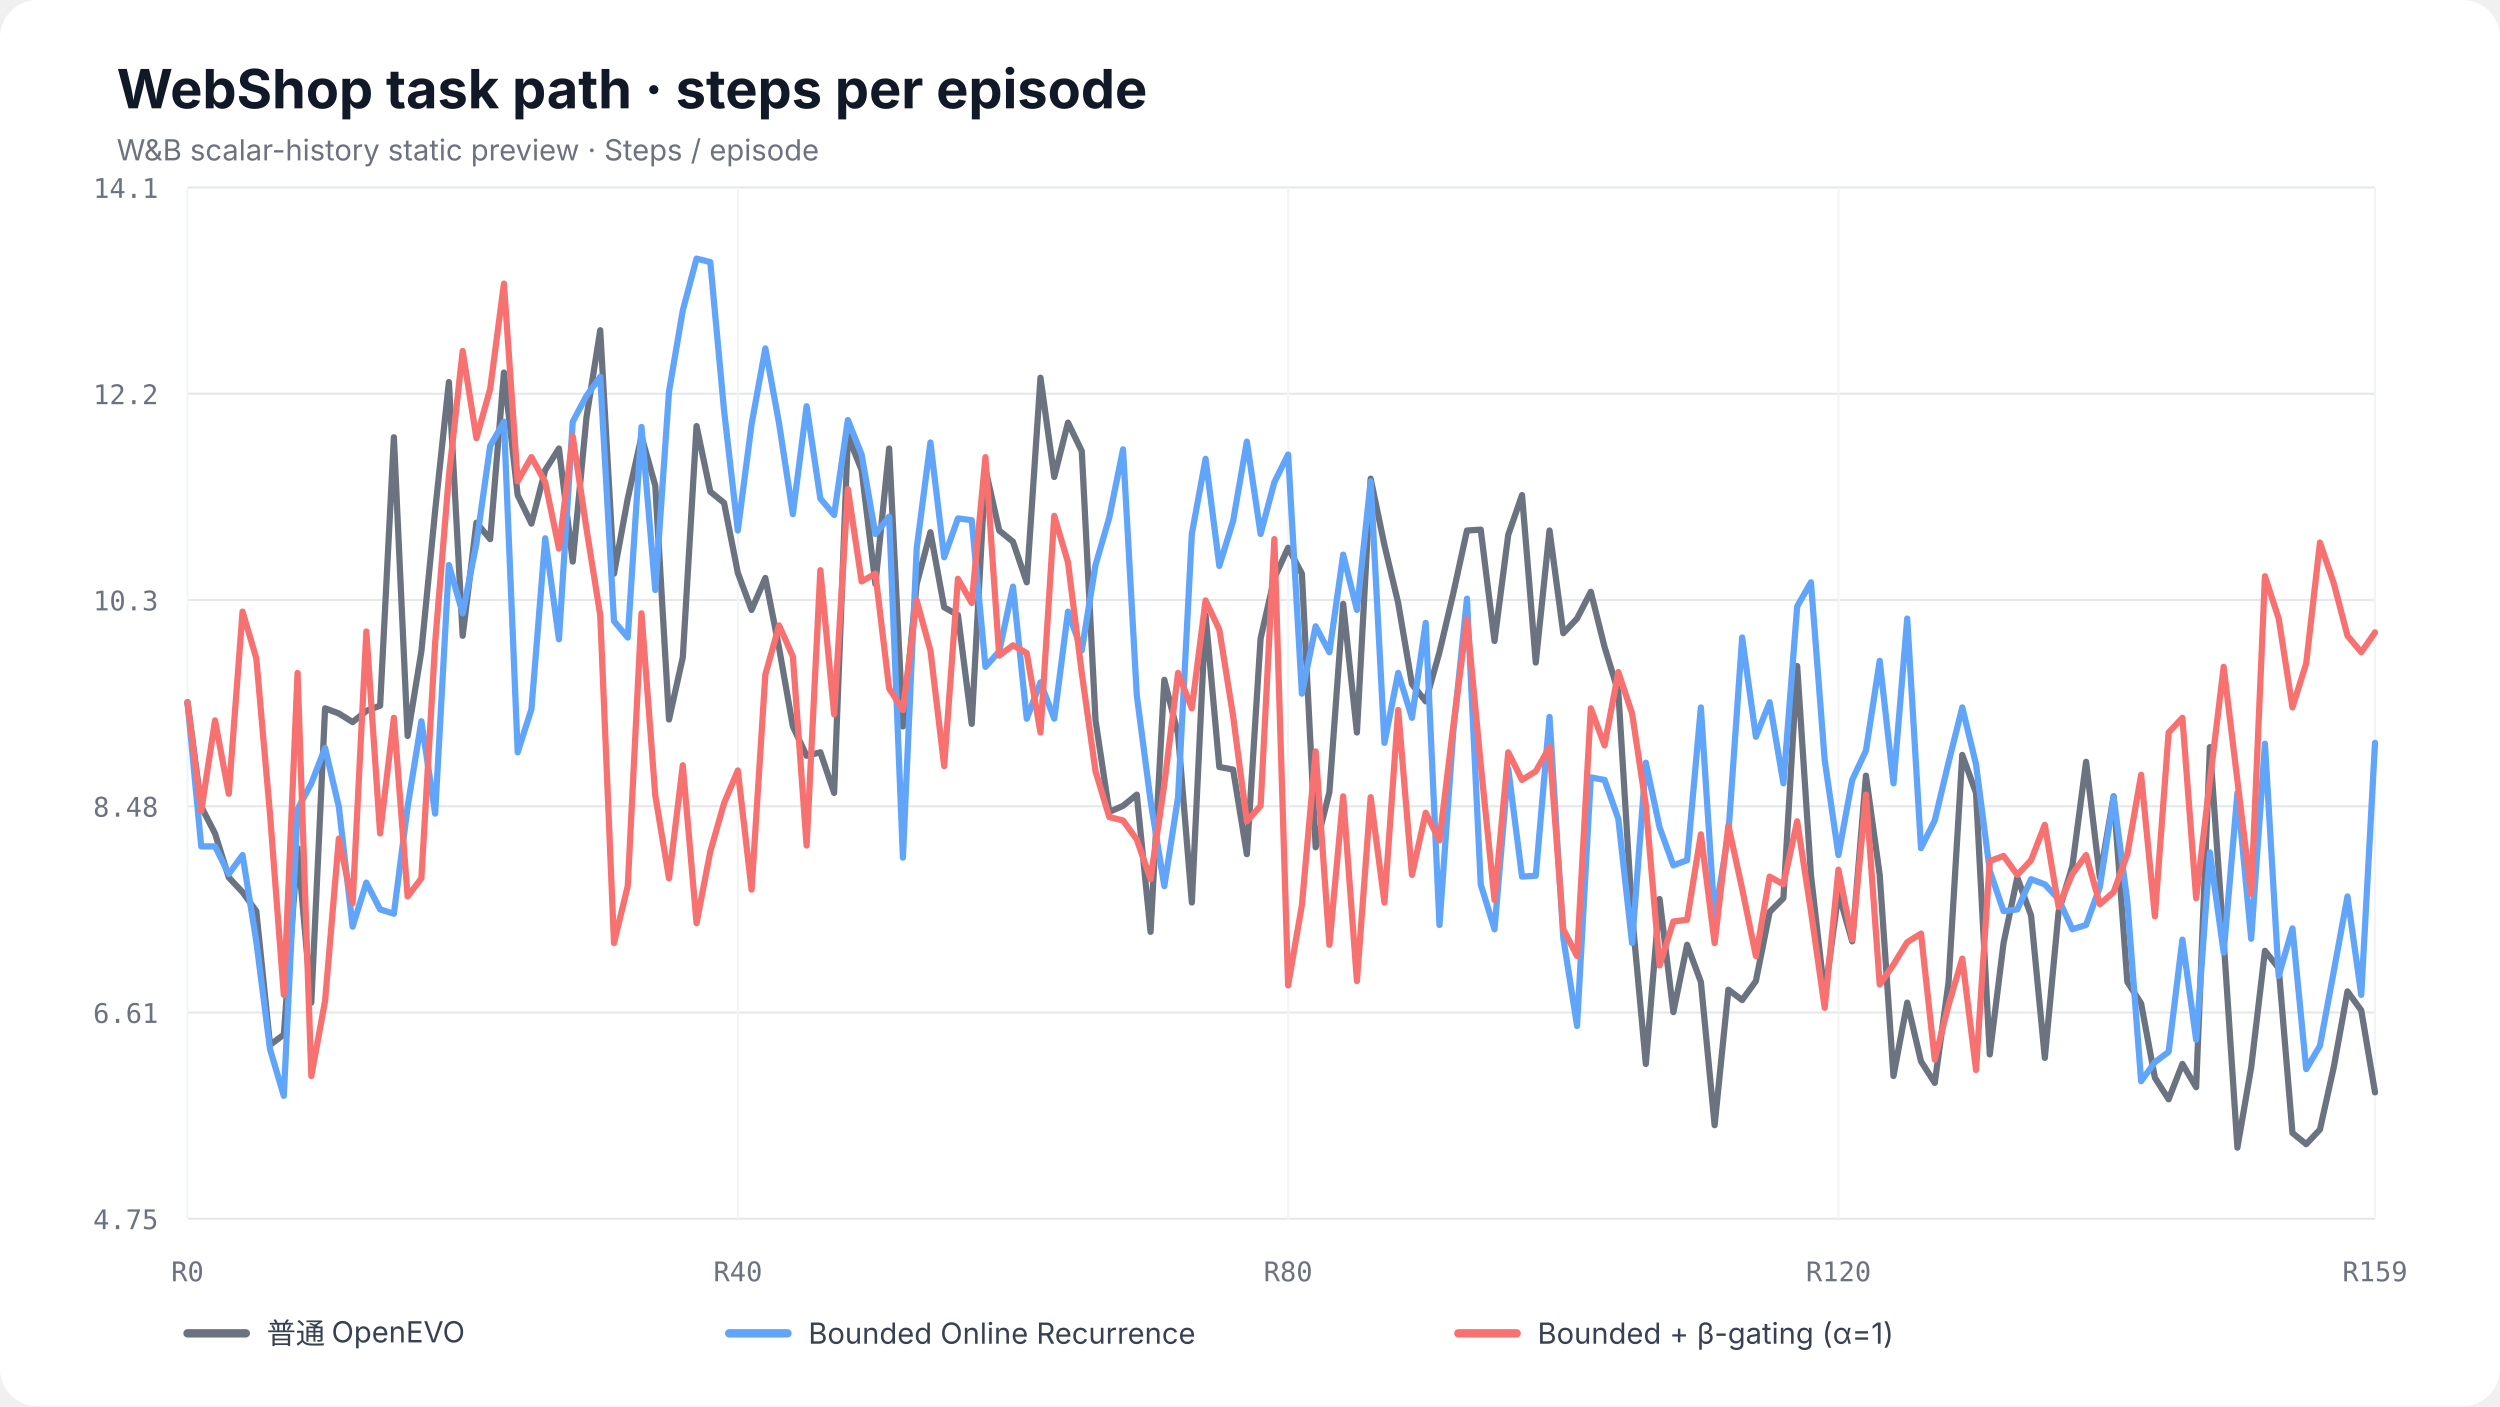
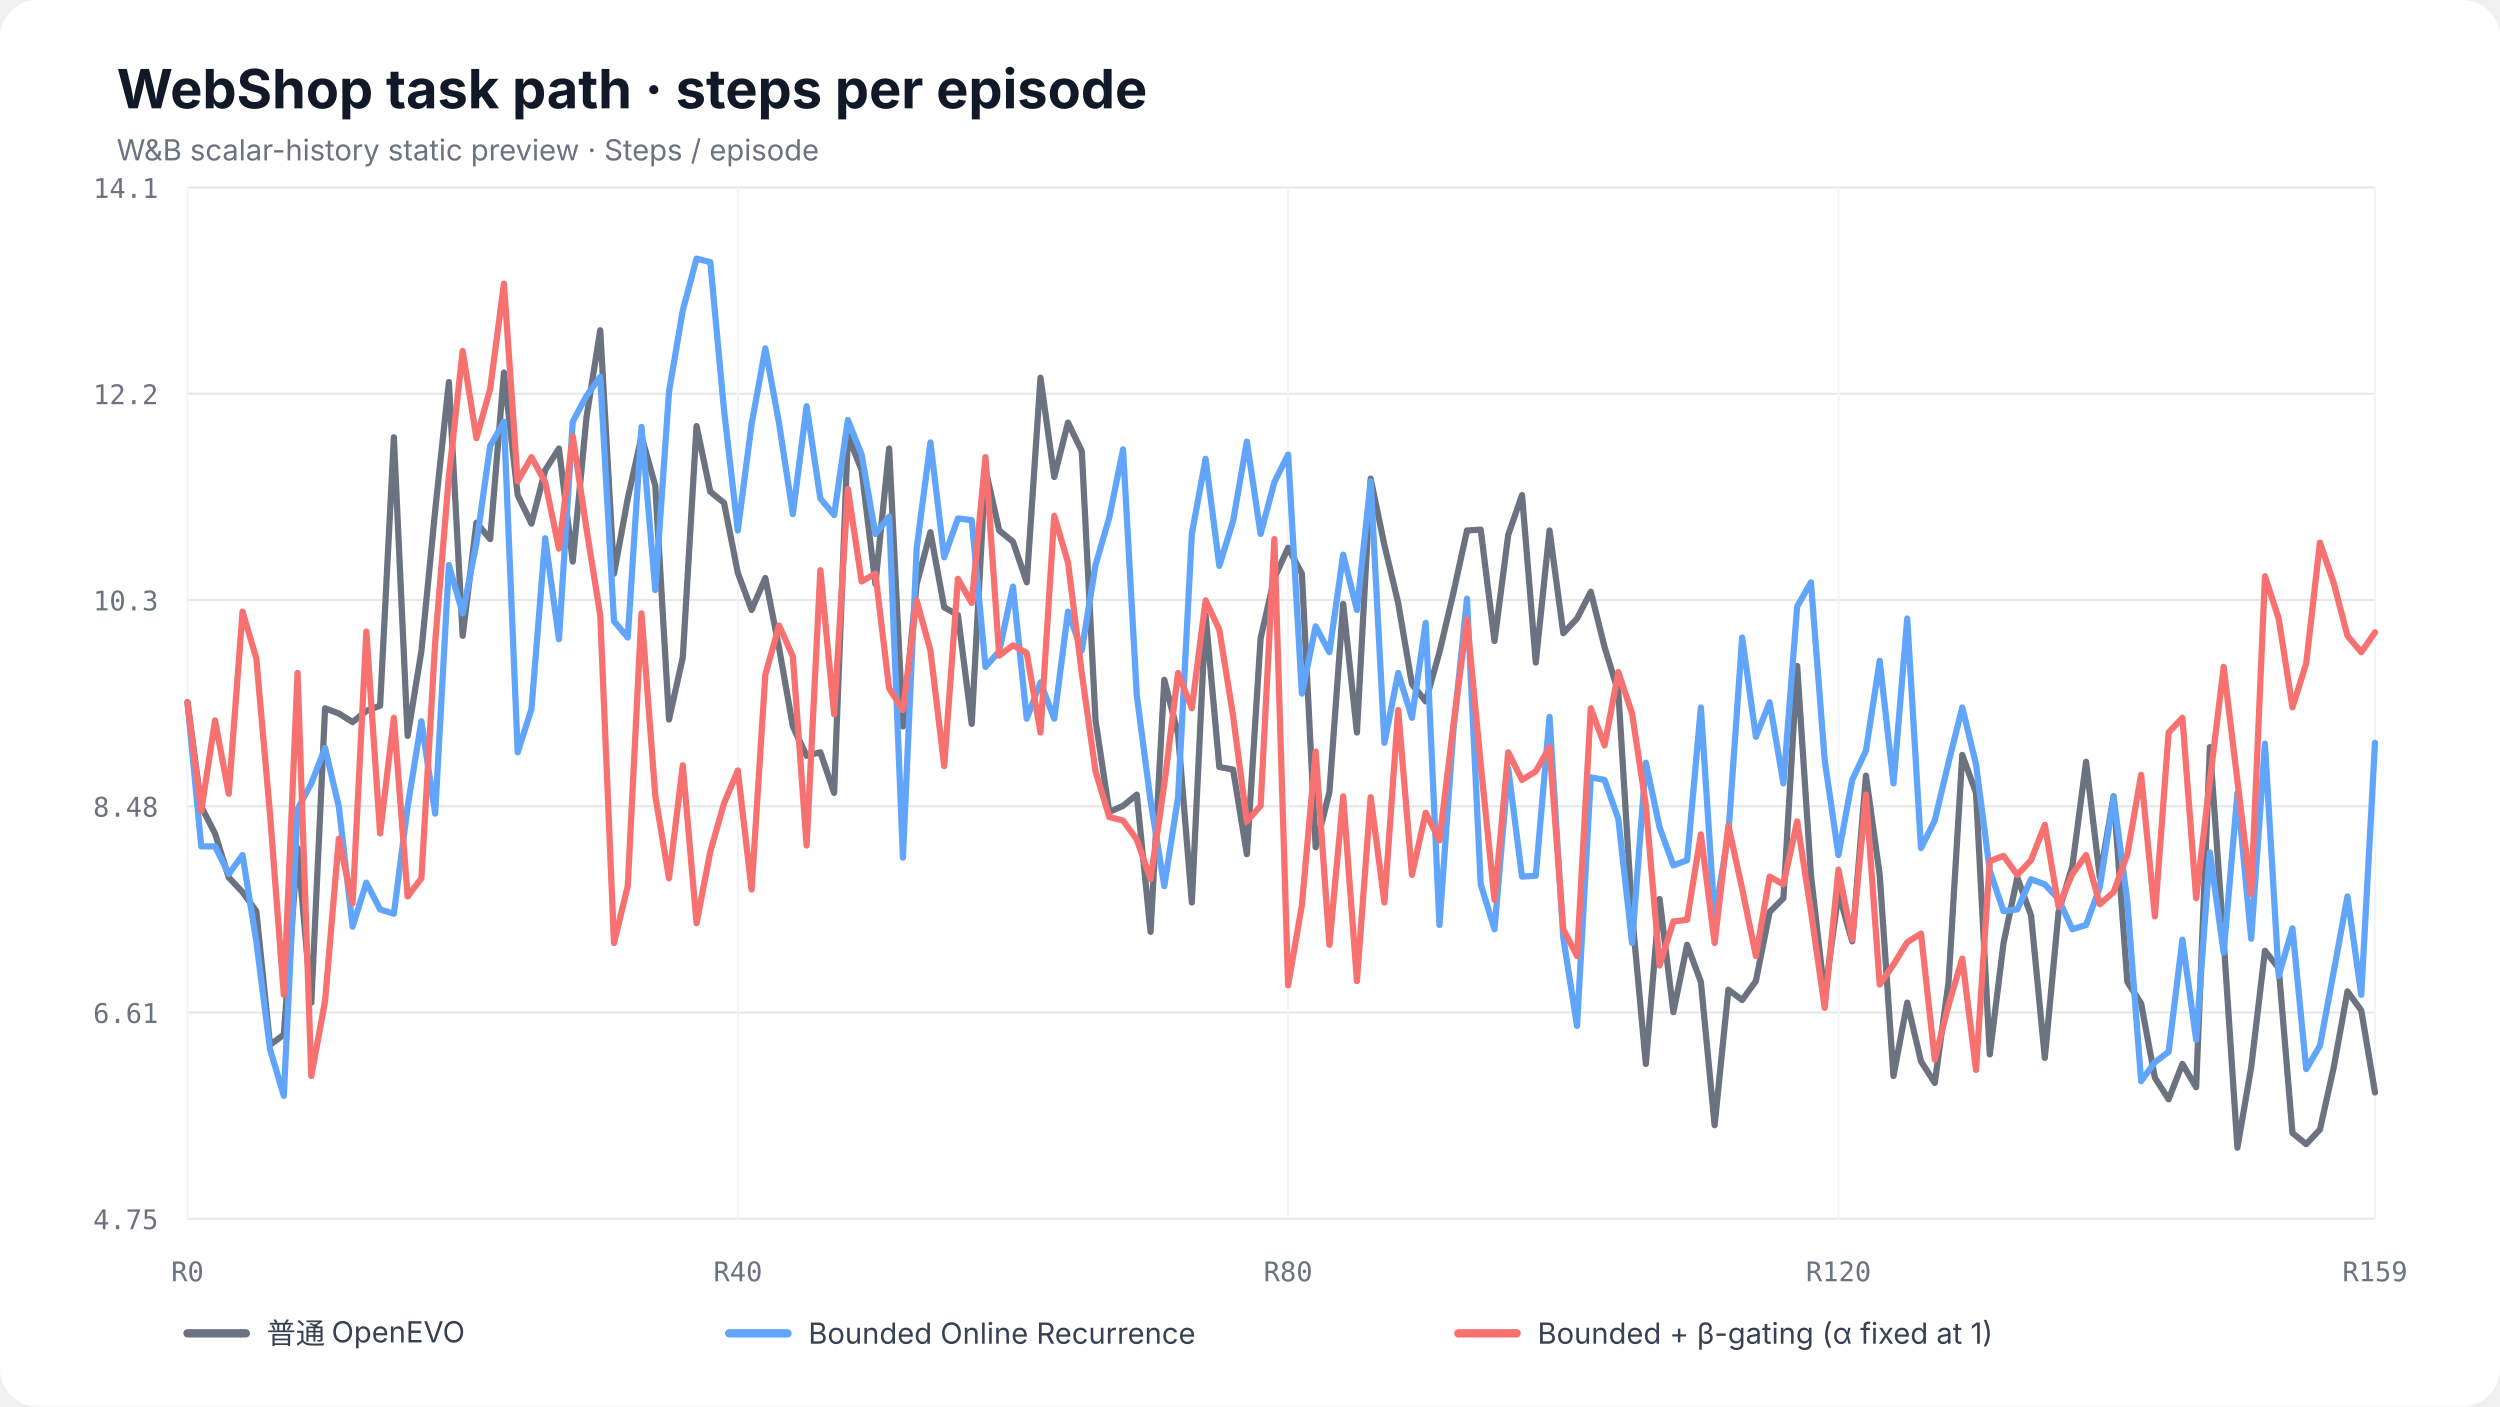
<svg xmlns="http://www.w3.org/2000/svg" width="1200" height="675" viewBox="0 0 1200 675" role="img" aria-label="WebShop task path · steps per episode">
  <rect width="1200" height="675" rx="18" fill="#ffffff" />
  <text x="56" y="52" font-family="-apple-system,BlinkMacSystemFont,Segoe UI,sans-serif" font-size="26" font-weight="700" fill="#111827">WebShop task path · steps per episode</text>
  <text x="56" y="77" font-family="-apple-system,BlinkMacSystemFont,Segoe UI,sans-serif" font-size="14" fill="#6B7280">W&amp;B scalar-history static preview · Steps / episode</text>
  <line x1="90" y1="585.0" x2="1140" y2="585.0" stroke="#E5E7EB" stroke-width="1" />
  <text x="76" y="590.0" text-anchor="end" font-family="ui-monospace,SFMono-Regular,monospace" font-size="13" fill="#6B7280">4.75</text>
  <line x1="90" y1="486.0" x2="1140" y2="486.0" stroke="#E5E7EB" stroke-width="1" />
  <text x="76" y="491.0" text-anchor="end" font-family="ui-monospace,SFMono-Regular,monospace" font-size="13" fill="#6B7280">6.61</text>
  <line x1="90" y1="387.0" x2="1140" y2="387.0" stroke="#E5E7EB" stroke-width="1" />
  <text x="76" y="392.0" text-anchor="end" font-family="ui-monospace,SFMono-Regular,monospace" font-size="13" fill="#6B7280">8.48</text>
  <line x1="90" y1="288.0" x2="1140" y2="288.0" stroke="#E5E7EB" stroke-width="1" />
  <text x="76" y="293.0" text-anchor="end" font-family="ui-monospace,SFMono-Regular,monospace" font-size="13" fill="#6B7280">10.3</text>
  <line x1="90" y1="189.0" x2="1140" y2="189.0" stroke="#E5E7EB" stroke-width="1" />
  <text x="76" y="194.0" text-anchor="end" font-family="ui-monospace,SFMono-Regular,monospace" font-size="13" fill="#6B7280">12.2</text>
  <line x1="90" y1="90.0" x2="1140" y2="90.0" stroke="#E5E7EB" stroke-width="1" />
  <text x="76" y="95.0" text-anchor="end" font-family="ui-monospace,SFMono-Regular,monospace" font-size="13" fill="#6B7280">14.1</text>
  <line x1="90.0" y1="90" x2="90.0" y2="585" stroke="#F3F4F6" stroke-width="1" />
  <text x="90.0" y="615" text-anchor="middle" font-family="ui-monospace,SFMono-Regular,monospace" font-size="13" fill="#6B7280">R0</text>
  <line x1="354.2" y1="90" x2="354.2" y2="585" stroke="#F3F4F6" stroke-width="1" />
  <text x="354.2" y="615" text-anchor="middle" font-family="ui-monospace,SFMono-Regular,monospace" font-size="13" fill="#6B7280">R40</text>
  <line x1="618.3" y1="90" x2="618.3" y2="585" stroke="#F3F4F6" stroke-width="1" />
  <text x="618.3" y="615" text-anchor="middle" font-family="ui-monospace,SFMono-Regular,monospace" font-size="13" fill="#6B7280">R80</text>
  <line x1="882.5" y1="90" x2="882.5" y2="585" stroke="#F3F4F6" stroke-width="1" />
  <text x="882.5" y="615" text-anchor="middle" font-family="ui-monospace,SFMono-Regular,monospace" font-size="13" fill="#6B7280">R120</text>
  <line x1="1140.0" y1="90" x2="1140.0" y2="585" stroke="#F3F4F6" stroke-width="1" />
  <text x="1140.0" y="615" text-anchor="middle" font-family="ui-monospace,SFMono-Regular,monospace" font-size="13" fill="#6B7280">R159</text>
  <polyline fill="none" stroke="#6B7280" stroke-width="3" stroke-linejoin="round" stroke-linecap="round" points="90.00,337.09 96.60,387.22 103.21,400.06 109.81,421.19 116.42,428.23 123.02,437.35 129.62,501.56 136.23,496.59 142.83,407.10 149.43,481.26 156.04,339.99 162.64,342.47 169.25,346.61 175.85,341.23 182.45,338.74 189.06,209.90 195.66,353.24 202.26,312.64 208.87,245.11 215.47,183.38 222.08,305.18 228.68,250.91 235.28,258.78 241.89,178.82 248.49,237.65 255.09,251.33 261.70,225.64 268.30,215.28 274.91,269.56 281.51,200.37 288.11,158.52 294.72,275.36 301.32,239.31 307.92,209.48 314.53,233.10 321.13,345.37 327.74,315.54 334.34,204.51 340.94,236.00 347.55,241.38 354.15,274.94 360.75,292.76 367.36,277.43 373.96,310.99 380.57,348.69 387.17,362.77 393.77,361.11 400.38,380.59 406.98,209.07 413.58,225.64 420.19,280.33 426.79,215.28 433.40,348.69 440.00,280.33 446.60,255.47 453.21,291.51 459.81,295.24 466.42,347.44 473.02,225.23 479.62,254.64 486.23,260.03 492.83,279.50 499.43,181.31 506.04,228.95 512.64,202.85 519.25,216.53 525.85,345.79 532.45,389.70 539.06,386.80 545.66,381.42 552.26,447.29 558.87,326.31 565.47,352.41 572.08,433.20 578.68,295.24 585.28,368.16 591.89,369.40 598.49,410.00 605.09,306.43 611.70,277.43 618.30,262.93 624.91,275.36 631.51,406.69 638.11,380.17 644.72,289.86 651.32,351.59 657.92,229.78 664.53,261.68 671.13,289.44 677.74,328.39 684.34,336.67 690.94,313.06 697.55,284.88 704.15,254.64 710.75,254.23 717.36,307.67 723.96,256.71 730.57,237.65 737.17,318.03 743.77,254.64 750.38,303.94 756.98,296.90 763.58,284.06 770.19,310.57 776.79,332.11 783.40,439.00 790.00,510.68 796.60,431.55 803.21,485.82 809.81,453.50 816.42,471.32 823.02,540.09 829.62,475.05 836.23,480.02 842.83,470.90 849.43,437.76 856.04,431.13 862.64,319.69 869.25,419.94 875.85,477.95 882.45,428.64 889.06,451.85 895.66,372.30 902.26,419.94 908.87,516.48 915.47,481.26 922.08,509.43 928.68,519.79 935.28,471.73 941.89,362.36 948.49,380.59 955.09,506.12 961.70,452.67 968.30,421.19 974.91,439.42 981.51,507.78 988.11,437.76 994.72,415.80 1001.32,365.67 1007.92,421.19 1014.53,382.24 1021.13,471.32 1027.74,481.67 1034.34,517.30 1040.94,527.66 1047.55,510.68 1054.15,521.86 1060.75,358.63 1067.36,451.43 1073.96,550.86 1080.57,512.33 1087.17,456.40 1093.77,464.69 1100.38,543.82 1106.98,549.20 1113.58,542.16 1120.19,512.33 1126.79,475.87 1133.40,484.99 1140.00,524.35" />
  <polyline fill="none" stroke="#60A5FA" stroke-width="3" stroke-linejoin="round" stroke-linecap="round" points="90.00,337.09 96.60,406.27 103.21,406.27 109.81,419.53 116.42,410.42 123.02,451.85 129.62,503.63 136.23,526.00 142.83,388.46 149.43,376.03 156.04,359.04 162.64,387.22 169.25,444.80 175.85,423.67 182.45,436.52 189.06,438.59 195.66,387.22 202.26,346.20 208.87,390.53 215.47,271.21 222.08,294.41 228.68,260.86 235.28,214.04 241.89,202.44 248.49,361.11 255.09,340.40 261.70,258.37 268.30,306.84 274.91,202.44 281.51,190.01 288.11,180.90 294.72,298.14 301.32,306.01 307.92,204.93 314.53,283.23 321.13,187.94 327.74,149.00 334.34,124.14 340.94,125.80 347.55,197.05 354.15,254.64 360.75,203.68 367.36,167.22 373.96,203.27 380.57,246.77 387.17,194.98 393.77,239.31 400.38,247.18 406.98,201.61 413.58,218.18 420.19,256.30 426.79,248.01 433.40,411.66 440.00,263.34 446.60,212.38 453.21,267.48 459.81,248.84 466.42,249.67 473.02,320.10 479.62,312.64 486.23,281.57 492.83,344.96 499.43,327.56 506.04,344.96 512.64,293.58 519.25,312.23 525.85,271.21 532.45,248.43 539.06,215.70 545.66,333.77 552.26,384.32 558.87,425.33 565.47,382.66 572.08,256.30 578.68,220.25 585.28,271.63 591.89,250.08 598.49,211.97 605.09,256.30 611.70,231.44 618.30,218.18 624.91,332.94 631.51,300.63 638.11,313.06 644.72,266.24 651.32,292.76 657.92,231.03 664.53,356.56 671.13,323.00 677.74,344.54 684.34,298.97 690.94,443.97 697.55,351.59 704.15,287.37 710.75,424.50 717.36,446.05 723.96,368.99 730.57,420.77 737.17,420.36 743.77,344.13 750.38,450.19 756.98,492.45 763.58,373.13 770.19,374.37 776.79,393.02 783.40,452.67 790.00,366.09 796.60,397.16 803.21,415.39 809.81,412.90 816.42,339.57 823.02,440.66 829.62,400.06 836.23,306.01 842.83,353.66 849.43,337.09 856.04,376.03 862.64,291.10 869.25,279.50 875.85,364.84 882.45,410.42 889.06,374.37 895.66,360.29 902.26,317.20 908.87,376.03 915.47,296.90 922.08,407.10 928.68,393.84 935.28,366.09 941.89,339.57 948.49,366.91 955.09,417.87 961.70,437.35 968.30,436.52 974.91,422.02 981.51,424.50 988.11,431.55 994.72,446.05 1001.32,443.97 1007.92,425.74 1014.53,382.66 1021.13,432.79 1027.74,518.96 1034.34,509.85 1040.94,504.88 1047.55,451.02 1054.15,499.08 1060.75,409.17 1067.36,457.23 1073.96,380.59 1080.57,450.60 1087.17,356.97 1093.77,468.42 1100.38,445.63 1106.98,513.16 1113.58,501.98 1120.19,466.35 1126.79,430.30 1133.40,477.53 1140.00,356.56" />
  <polyline fill="none" stroke="#F87171" stroke-width="3" stroke-linejoin="round" stroke-linecap="round" points="90.00,337.09 96.60,389.29 103.21,345.79 109.81,381.00 116.42,293.58 123.02,315.96 129.62,390.94 136.23,477.53 142.83,323.00 149.43,516.48 156.04,480.43 162.64,402.54 169.25,433.62 175.85,303.11 182.45,400.06 189.06,344.54 195.66,430.30 202.26,421.60 208.87,308.50 215.47,228.54 222.08,168.47 228.68,210.31 235.28,186.70 241.89,136.15 248.49,231.03 255.09,219.43 261.70,231.44 268.30,263.34 274.91,209.48 281.51,253.81 288.11,295.24 294.72,452.67 301.32,425.33 307.92,294.41 314.53,381.83 321.13,421.60 327.74,367.33 334.34,443.15 340.94,408.76 347.55,385.56 354.15,369.82 360.75,426.99 367.36,323.83 373.96,300.21 380.57,315.13 387.17,405.86 393.77,273.70 400.38,342.89 406.98,234.75 413.58,279.08 420.19,275.36 426.79,330.46 433.40,340.81 440.00,288.20 446.60,312.23 453.21,367.74 459.81,277.84 466.42,289.44 473.02,219.43 479.62,314.71 486.23,309.74 492.83,313.47 499.43,351.59 506.04,247.60 512.64,269.97 519.25,323.00 525.85,370.23 532.45,392.19 539.06,393.84 545.66,402.96 552.26,422.02 558.87,376.44 565.47,323.00 572.08,339.99 578.68,288.20 585.28,302.28 591.89,343.71 598.49,394.26 605.09,386.80 611.70,258.78 618.30,472.97 624.91,434.45 631.51,360.70 638.11,453.50 644.72,382.24 651.32,470.90 657.92,382.66 664.53,433.20 671.13,340.81 677.74,419.94 684.34,390.12 690.94,403.37 697.55,348.69 704.15,297.31 710.75,366.91 717.36,431.96 723.96,361.11 730.57,374.37 737.17,370.23 743.77,358.63 750.38,446.05 756.98,458.89 763.58,339.99 770.19,357.80 776.79,322.59 783.40,342.47 790.00,386.39 796.60,463.45 803.21,442.32 809.81,441.49 816.42,400.47 823.02,452.67 829.62,396.33 836.23,426.57 842.83,458.89 849.43,420.77 856.04,424.50 862.64,394.26 869.25,437.35 875.85,483.75 882.45,417.46 889.06,451.02 895.66,381.42 902.26,472.56 908.87,463.03 915.47,452.26 922.08,448.12 928.68,508.60 935.28,482.50 941.89,460.13 948.49,513.58 955.09,413.32 961.70,410.83 968.30,419.94 974.91,412.90 981.51,395.92 988.11,435.27 994.72,419.53 1001.32,410.42 1007.92,434.03 1014.53,428.23 1021.13,410.00 1027.74,371.89 1034.34,439.83 1040.94,351.59 1047.55,344.54 1054.15,431.13 1060.75,374.79 1067.36,320.10 1073.96,374.79 1080.57,429.06 1087.17,276.60 1093.77,296.90 1100.38,339.57 1106.98,318.44 1113.58,260.44 1120.19,279.91 1126.79,305.18 1133.40,313.06 1140.00,303.53" />
  <line x1="90" y1="640" x2="118" y2="640" stroke="#6B7280" stroke-width="4" stroke-linecap="round" />
  <text x="128" y="645" font-family="-apple-system,BlinkMacSystemFont,Segoe UI,sans-serif" font-size="14" fill="#374151">普通 OpenEVO</text>
  <line x1="350" y1="640" x2="378" y2="640" stroke="#60A5FA" stroke-width="4" stroke-linecap="round" />
  <text x="388" y="645" font-family="-apple-system,BlinkMacSystemFont,Segoe UI,sans-serif" font-size="14" fill="#374151">Bounded Online Recurrence</text>
  <line x1="700" y1="640" x2="728" y2="640" stroke="#F87171" stroke-width="4" stroke-linecap="round" />
-   <text x="738" y="645" font-family="-apple-system,BlinkMacSystemFont,Segoe UI,sans-serif" font-size="14" fill="#374151">Bounded + β-gating (α=1)</text>
+   <text x="738" y="645" font-family="-apple-system,BlinkMacSystemFont,Segoe UI,sans-serif" font-size="14" fill="#374151">Bounded + β-gating (α fixed at 1)</text>
</svg>
